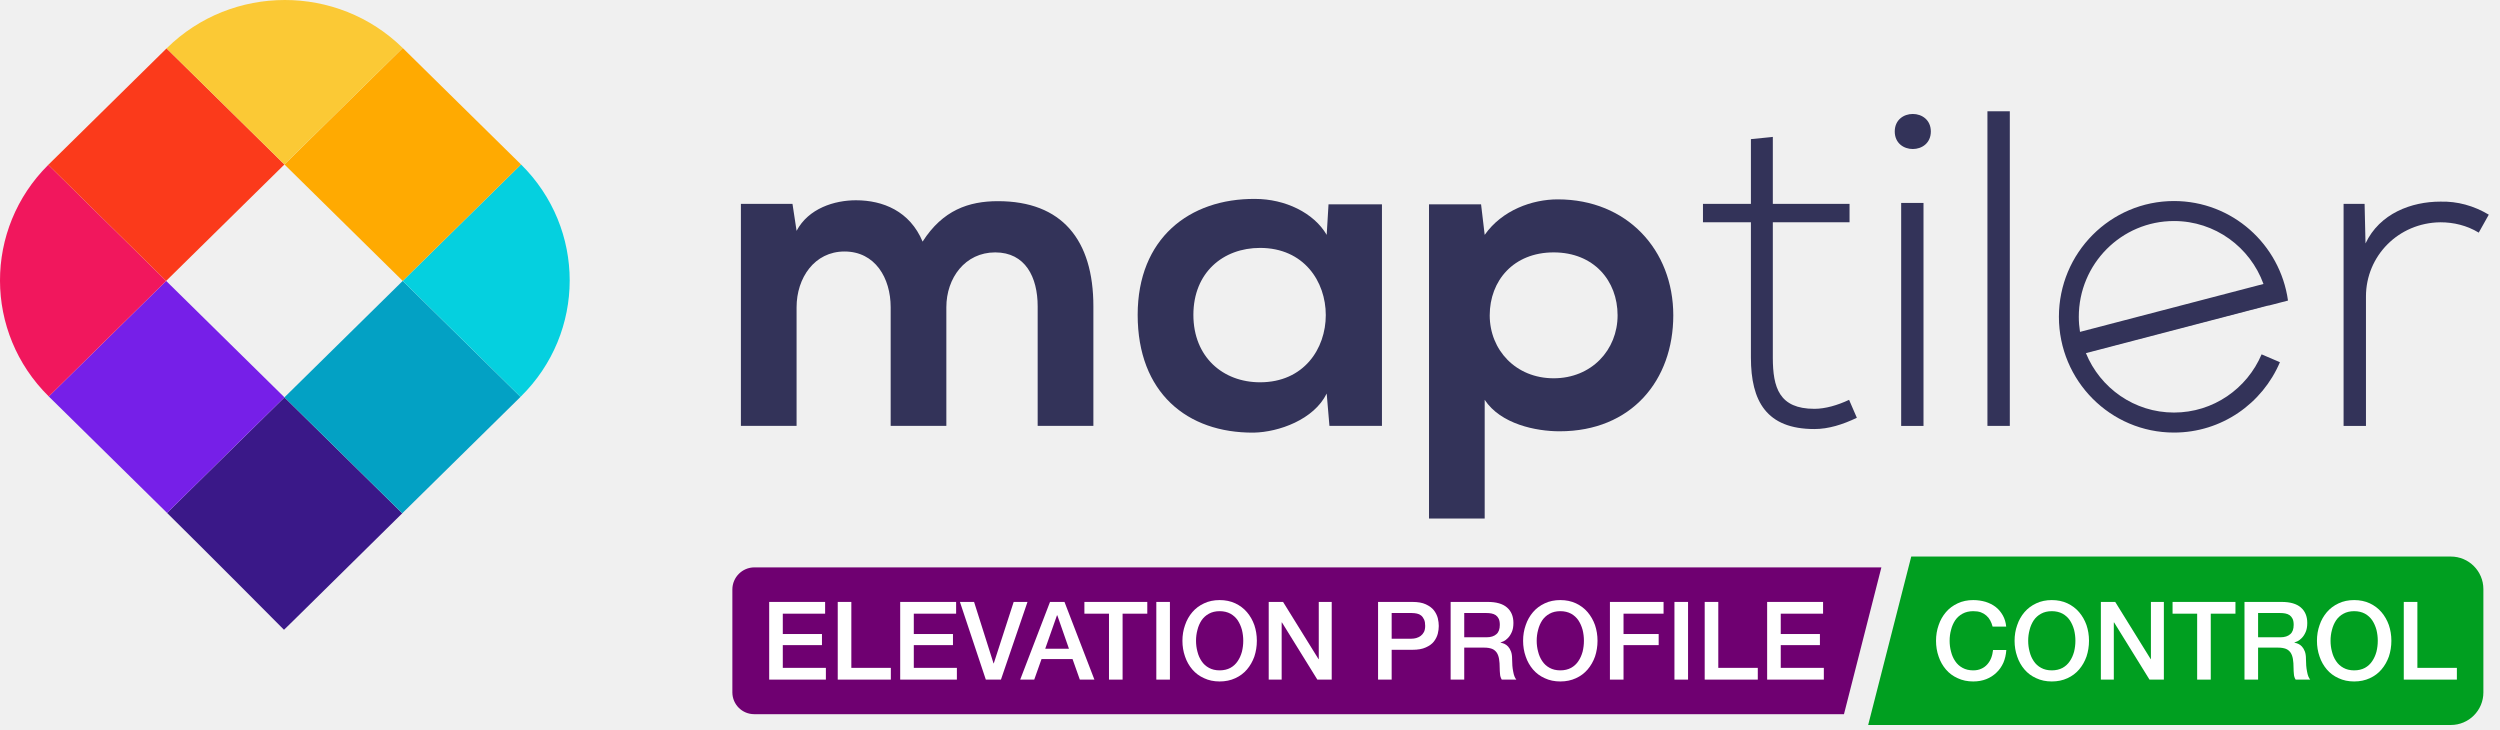
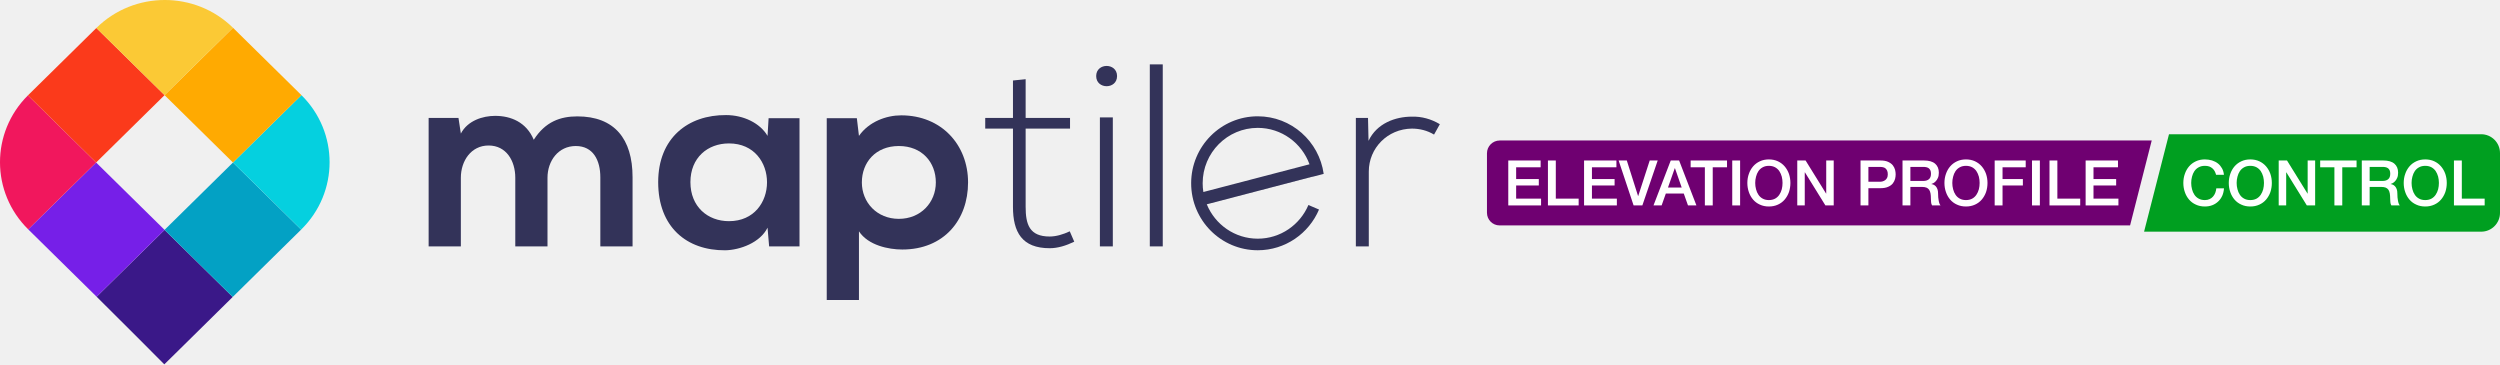
- <svg xmlns="http://www.w3.org/2000/svg" width="100%" height="100%" viewBox="0 0 161 47" version="1.1" xml:space="preserve" style="fill-rule:evenodd;clip-rule:evenodd;stroke-linejoin:round;stroke-miterlimit:2;">
-   <g transform="matrix(1,0,0,1,-9.41979e-05,-22.9998)">
-     <g transform="matrix(1,0,0,1,-1.20801,22.2881)">
-       <path d="M58.567,28.139L58.567,20.497C58.567,18.616 57.566,16.908 55.595,16.908C53.654,16.908 52.508,18.616 52.508,20.497L52.508,28.139L48.922,28.139L48.922,13.84L52.244,13.84L52.508,15.578C53.273,14.129 54.949,13.609 56.33,13.609C58.066,13.609 59.8,14.304 60.624,16.271C61.918,14.245 63.595,13.667 65.476,13.667C69.593,13.667 71.622,16.155 71.622,20.44L71.622,28.139L68.034,28.139L68.034,20.44C68.034,18.559 67.24,16.966 65.301,16.966C63.359,16.966 62.153,18.616 62.153,20.497L62.153,28.139L58.567,28.139Z" style="fill:rgb(51,51,89);fill-rule:nonzero;" />
-       <path d="M86.765,13.87L90.206,13.87L90.206,28.139L86.824,28.139L86.647,26.056C85.825,27.734 83.561,28.543 81.943,28.573C77.651,28.603 74.474,25.997 74.474,20.989C74.474,16.069 77.798,13.493 82.033,13.522C83.973,13.522 85.824,14.419 86.647,15.838L86.765,13.87ZM78.062,20.989C78.062,23.71 79.973,25.331 82.355,25.331C88,25.331 88,16.677 82.355,16.677C79.973,16.677 78.062,18.269 78.062,20.989Z" style="fill:rgb(51,51,89);fill-rule:nonzero;" />
-       <path d="M93.236,34.105L93.236,13.87L96.589,13.87L96.822,15.838C97.94,14.245 99.882,13.551 101.528,13.551C105.996,13.551 108.968,16.822 108.968,21.019C108.968,25.187 106.291,28.487 101.645,28.487C100.118,28.487 97.852,28.023 96.822,26.461L96.822,34.104L93.236,34.104L93.236,34.105ZM105.381,21.019C105.381,18.791 103.851,16.966 101.264,16.966C98.676,16.966 97.146,18.791 97.146,21.019C97.146,23.247 98.823,25.073 101.264,25.073C103.705,25.073 105.381,23.247 105.381,21.019Z" style="fill:rgb(51,51,89);fill-rule:nonzero;" />
-       <path d="M115.378,9.528L115.378,13.84L120.319,13.84L120.319,15.026L115.378,15.026L115.378,23.739C115.378,25.679 115.791,27.04 118.055,27.04C118.76,27.04 119.554,26.808 120.289,26.461L120.789,27.617C119.877,28.054 118.965,28.342 118.055,28.342C114.968,28.342 113.967,26.547 113.967,23.74L113.967,15.027L110.879,15.027L110.879,13.84L113.967,13.84L113.967,9.672L115.378,9.528Z" style="fill:rgb(51,51,89);fill-rule:nonzero;" />
-       <path d="M125.554,9.18C125.554,10.685 123.23,10.685 123.23,9.18C123.23,7.675 125.554,7.675 125.554,9.18ZM123.643,13.782L123.643,28.14L125.082,28.14L125.082,13.782L123.643,13.782Z" style="fill:rgb(51,51,89);fill-rule:nonzero;" />
-       <rect x="129.199" y="7.878" width="1.441" height="20.261" style="fill:rgb(51,51,89);" />
-       <path d="M153.488,13.84L153.547,16.389C154.459,14.448 156.518,13.696 158.37,13.696C159.459,13.667 160.515,13.956 161.486,14.536L160.839,15.693C160.076,15.23 159.221,15.027 158.37,15.027C155.663,15.057 153.576,17.198 153.576,19.804L153.576,28.14L152.135,28.14L152.135,13.84L153.488,13.84Z" style="fill:rgb(51,51,89);fill-rule:nonzero;" />
-       <path d="M135.54,23.414C135.541,23.415 135.543,23.417 135.543,23.418L147.303,20.354C147.302,20.349 147.302,20.345 147.302,20.341L135.54,23.414Z" style="fill:rgb(51,51,89);fill-rule:nonzero;" />
-       <path d="M141.214,27.28C138.654,27.28 136.461,25.701 135.543,23.458L135.535,23.458L135.542,23.457C135.542,23.456 135.541,23.455 135.54,23.454L147.301,20.38C147.301,20.385 147.302,20.389 147.302,20.394L148.555,20.068C148.049,16.446 144.956,13.658 141.214,13.658C137.12,13.658 133.802,16.996 133.802,21.113C133.802,25.23 137.12,28.569 141.214,28.569C144.276,28.569 146.905,26.7 148.035,24.037L146.855,23.532C145.921,25.734 143.747,27.28 141.214,27.28ZM135.083,21.113C135.083,17.708 137.828,14.946 141.214,14.946C143.862,14.946 146.117,16.634 146.976,18.999L135.16,22.085C135.11,21.768 135.083,21.444 135.083,21.113Z" style="fill:rgb(51,51,89);fill-rule:nonzero;" />
+ <svg xmlns="http://www.w3.org/2000/svg" width="278.288" height="40.557" viewBox="0 0 278.288 40.557" version="1.1" xml:space="preserve" style="clip-rule:evenodd;fill-rule:evenodd;stroke-linejoin:round;stroke-miterlimit:2" id="svg45">
+   <defs id="defs45" />
+   <g transform="translate(-9.419792e-5,-22.99985)" id="g45">
+     <g transform="translate(-1.20801,22.2881)" id="g8">
+       <path d="m 58.567,28.139 v -7.642 c 0,-1.881 -1.001,-3.589 -2.972,-3.589 -1.941,0 -3.087,1.708 -3.087,3.589 v 7.642 H 48.922 V 13.84 h 3.322 l 0.264,1.738 c 0.765,-1.449 2.441,-1.969 3.822,-1.969 1.736,0 3.47,0.695 4.294,2.662 1.294,-2.026 2.971,-2.604 4.852,-2.604 4.117,0 6.146,2.488 6.146,6.773 v 7.699 H 68.034 V 20.44 c 0,-1.881 -0.794,-3.474 -2.733,-3.474 -1.942,0 -3.148,1.65 -3.148,3.531 v 7.642 z" style="fill:#333359;fill-rule:nonzero" id="path1" />
+       <path d="m 86.765,13.87 h 3.441 v 14.269 h -3.382 l -0.177,-2.083 c -0.822,1.678 -3.086,2.487 -4.704,2.517 -4.292,0.03 -7.469,-2.576 -7.469,-7.584 0,-4.92 3.324,-7.496 7.559,-7.467 1.94,0 3.791,0.897 4.614,2.316 z m -8.703,7.119 c 0,2.721 1.911,4.342 4.293,4.342 5.645,0 5.645,-8.654 0,-8.654 -2.382,0 -4.293,1.592 -4.293,4.312 z" style="fill:#333359;fill-rule:nonzero" id="path2" />
+       <path d="M 93.236,34.105 V 13.87 h 3.353 l 0.233,1.968 c 1.118,-1.593 3.06,-2.287 4.706,-2.287 4.468,0 7.44,3.271 7.44,7.468 0,4.168 -2.677,7.468 -7.323,7.468 -1.527,0 -3.793,-0.464 -4.823,-2.026 v 7.643 h -3.586 z m 12.145,-13.086 c 0,-2.228 -1.53,-4.053 -4.117,-4.053 -2.588,0 -4.118,1.825 -4.118,4.053 0,2.228 1.677,4.054 4.118,4.054 2.441,0 4.117,-1.826 4.117,-4.054 z" style="fill:#333359;fill-rule:nonzero" id="path3" />
+       <path d="m 115.378,9.528 v 4.312 h 4.941 v 1.186 h -4.941 v 8.713 c 0,1.94 0.413,3.301 2.677,3.301 0.705,0 1.499,-0.232 2.234,-0.579 l 0.5,1.156 c -0.912,0.437 -1.824,0.725 -2.734,0.725 -3.087,0 -4.088,-1.795 -4.088,-4.602 v -8.713 h -3.088 V 13.84 h 3.088 V 9.672 Z" style="fill:#333359;fill-rule:nonzero" id="path4" />
+       <path d="m 125.554,9.18 c 0,1.505 -2.324,1.505 -2.324,0 0,-1.505 2.324,-1.505 2.324,0 z m -1.911,4.602 V 28.14 h 1.439 V 13.782 Z" style="fill:#333359;fill-rule:nonzero" id="path5" />
+       <rect x="129.199" y="7.878" width="1.441" height="20.261" style="fill:#333359" id="rect5" />
+       <path d="m 153.488,13.84 0.059,2.549 c 0.912,-1.941 2.971,-2.693 4.823,-2.693 1.089,-0.029 2.145,0.26 3.116,0.84 l -0.647,1.157 c -0.763,-0.463 -1.618,-0.666 -2.469,-0.666 -2.707,0.03 -4.794,2.171 -4.794,4.777 v 8.336 h -1.441 v -14.3 z" style="fill:#333359;fill-rule:nonzero" id="path6" />
+       <path d="m 135.54,23.414 c 0.001,10e-4 0.003,0.003 0.003,0.004 l 11.76,-3.064 c -0.001,-0.005 -0.001,-0.009 -0.001,-0.013 z" style="fill:#333359;fill-rule:nonzero" id="path7" />
+       <path d="m 141.214,27.28 c -2.56,0 -4.753,-1.579 -5.671,-3.822 h -0.008 l 0.007,-10e-4 c 0,-0.001 -0.001,-0.002 -0.002,-0.003 l 11.761,-3.074 c 0,0.005 0.001,0.009 0.001,0.014 l 1.253,-0.326 c -0.506,-3.622 -3.599,-6.41 -7.341,-6.41 -4.094,0 -7.412,3.338 -7.412,7.455 0,4.117 3.318,7.456 7.412,7.456 3.062,0 5.691,-1.869 6.821,-4.532 l -1.18,-0.505 c -0.934,2.202 -3.108,3.748 -5.641,3.748 z m -6.131,-6.167 c 0,-3.405 2.745,-6.167 6.131,-6.167 2.648,0 4.903,1.688 5.762,4.053 l -11.816,3.086 c -0.05,-0.317 -0.077,-0.641 -0.077,-0.972 z" style="fill:#333359;fill-rule:nonzero" id="path8" />
    </g>
-     <g transform="matrix(1,0,0,1,-1.20801,22.2881)">
-       <path d="M11.965,33.743C14.023,35.769 19.5,41.264 19.497,41.269C19.477,41.305 24.938,35.908 27.113,33.768L19.526,26.3L11.965,33.743Z" style="fill:rgb(58,24,136);fill-rule:nonzero;" />
-       <path d="M19.526,26.3L27.113,33.768C27.124,33.756 27.138,33.741 27.15,33.731L34.73,26.27L27.143,18.802L19.526,26.3Z" style="fill:rgb(3,161,196);fill-rule:nonzero;" />
-       <path d="M34.73,26.27L34.749,26.25C38.942,22.123 38.945,15.435 34.762,11.302L27.144,18.802L34.73,26.27Z" style="fill:rgb(5,208,223);fill-rule:nonzero;" />
-       <path d="M11.908,18.802L4.349,26.243C4.351,26.245 4.352,26.248 4.355,26.25L11.953,33.73C11.957,33.734 11.961,33.738 11.966,33.743L19.526,26.3L11.908,18.802Z" style="fill:rgb(118,31,232);fill-rule:nonzero;" />
-       <path d="M19.526,11.303L27.143,18.802L34.762,11.303C34.755,11.298 34.753,11.295 34.749,11.29L27.15,3.81C27.149,3.808 27.146,3.806 27.144,3.804L19.526,11.303Z" style="fill:rgb(255,170,1);fill-rule:nonzero;" />
-       <path d="M4.317,11.328C0.161,15.46 0.172,22.124 4.349,26.243L11.908,18.802L4.317,11.328Z" style="fill:rgb(241,23,93);fill-rule:nonzero;" />
-       <path d="M19.526,11.303L11.934,3.829L4.355,11.29C4.341,11.303 4.33,11.317 4.316,11.329L11.908,18.802L19.526,11.303Z" style="fill:rgb(251,58,27);fill-rule:nonzero;" />
-       <path d="M27.144,3.804C22.946,-0.321 16.148,-0.319 11.953,3.81L11.934,3.829L19.526,11.303L27.144,3.804Z" style="fill:rgb(251,201,53);fill-rule:nonzero;" />
+     <g transform="translate(-1.20801,22.2881)" id="g16">
+       <path d="m 11.965,33.743 c 2.058,2.026 7.535,7.521 7.532,7.526 -0.02,0.036 5.441,-5.361 7.616,-7.501 L 19.526,26.3 Z" style="fill:#3a1888;fill-rule:nonzero" id="path9" />
+       <path d="m 19.526,26.3 7.587,7.468 c 0.011,-0.012 0.025,-0.027 0.037,-0.037 l 7.58,-7.461 -7.587,-7.468 z" style="fill:#03a1c4;fill-rule:nonzero" id="path10" />
+       <path d="m 34.73,26.27 0.019,-0.02 c 4.193,-4.127 4.196,-10.815 0.013,-14.948 l -7.618,7.5 z" style="fill:#05d0df;fill-rule:nonzero" id="path11" />
+       <path d="m 11.908,18.802 -7.559,7.441 c 0.002,0.002 0.003,0.005 0.006,0.007 l 7.598,7.48 c 0.004,0.004 0.008,0.008 0.013,0.013 l 7.56,-7.443 z" style="fill:#761fe8;fill-rule:nonzero" id="path12" />
+       <path d="m 19.526,11.303 7.617,7.499 7.619,-7.499 C 34.755,11.298 34.753,11.295 34.749,11.29 L 27.15,3.81 C 27.149,3.808 27.146,3.806 27.144,3.804 Z" style="fill:#ffaa01;fill-rule:nonzero" id="path13" />
+       <path d="M 4.317,11.328 C 0.161,15.46 0.172,22.124 4.349,26.243 l 7.559,-7.441 z" style="fill:#f1175d;fill-rule:nonzero" id="path14" />
+       <path d="M 19.526,11.303 11.934,3.829 4.355,11.29 C 4.341,11.303 4.33,11.317 4.316,11.329 l 7.592,7.473 z" style="fill:#fb3a1b;fill-rule:nonzero" id="path15" />
+       <path d="M 27.144,3.804 C 22.946,-0.321 16.148,-0.319 11.953,3.81 l -0.019,0.019 7.592,7.474 z" style="fill:#fbc935;fill-rule:nonzero" id="path16" />
    </g>
-     <g transform="matrix(0.635618,0,0,0.635618,10.9369,18.1831)">
-       <g transform="matrix(2.85052,0,0,1,-601.107,52.2536)">
-         <path d="M271.712,12.81L231.657,12.81C231.223,12.81 230.871,13.815 230.871,15.052L230.871,25.472C230.871,26.692 231.218,27.683 231.646,27.683L270.382,27.683L271.712,12.81Z" style="fill:rgb(111,0,113);" />
+     <g transform="matrix(0.635618,0,0,0.635618,129.2949,-0.7163864)" id="g44">
+       <g transform="matrix(2.85052,0,0,1,-601.107,52.2536)" id="g17">
+         <path d="m 271.712,9.663 h -40.055 c -0.434,0 -0.786,1.005 -0.786,2.242 v 10.42 c 0,1.22 0.347,2.211 0.775,2.211 h 38.736 z" style="fill:#6f0071" id="path17" />
      </g>
-       <g transform="matrix(0.364213,0,0,0.364213,-127.352,52.365)">
-         <g transform="matrix(30.2678,0,0,30.2678,514.098,66.0889)">
-           <path d="M0.076,-0.714L0.59,-0.714L0.59,-0.606L0.201,-0.606L0.201,-0.419L0.561,-0.419L0.561,-0.317L0.201,-0.317L0.201,-0.108L0.597,-0.108L0.597,-0L0.076,-0L0.076,-0.714Z" style="fill:white;fill-rule:nonzero;" />
+       <g transform="matrix(0.364213,0,0,0.364213,-127.352,49.21846)" id="g34">
+         <g transform="matrix(30.2678,0,0,30.2678,514.098,66.0889)" id="g18">
+           <path d="M 0.076,-0.714 H 0.59 v 0.108 H 0.201 v 0.187 h 0.36 v 0.102 h -0.36 v 0.209 H 0.597 V 0 H 0.076 Z" style="fill:#ffffff;fill-rule:nonzero" id="path18" />
        </g>
-         <g transform="matrix(30.2678,0,0,30.2678,533.167,66.0889)">
-           <path d="M0.076,-0.714L0.201,-0.714L0.201,-0.108L0.564,-0.108L0.564,-0L0.076,-0L0.076,-0.714Z" style="fill:white;fill-rule:nonzero;" />
+         <g transform="matrix(30.2678,0,0,30.2678,533.167,66.0889)" id="g19">
+           <path d="m 0.076,-0.714 h 0.125 v 0.606 H 0.564 V 0 H 0.076 Z" style="fill:#ffffff;fill-rule:nonzero" id="path19" />
        </g>
-         <g transform="matrix(30.2678,0,0,30.2678,550.541,66.0889)">
-           <path d="M0.076,-0.714L0.59,-0.714L0.59,-0.606L0.201,-0.606L0.201,-0.419L0.561,-0.419L0.561,-0.317L0.201,-0.317L0.201,-0.108L0.597,-0.108L0.597,-0L0.076,-0L0.076,-0.714Z" style="fill:white;fill-rule:nonzero;" />
+         <g transform="matrix(30.2678,0,0,30.2678,550.541,66.0889)" id="g20">
+           <path d="M 0.076,-0.714 H 0.59 v 0.108 H 0.201 v 0.187 h 0.36 v 0.102 h -0.36 v 0.209 H 0.597 V 0 H 0.076 Z" style="fill:#ffffff;fill-rule:nonzero" id="path20" />
        </g>
-         <g transform="matrix(30.2678,0,0,30.2678,569.609,66.0889)">
-           <path d="M-0.005,-0.714L0.125,-0.714L0.304,-0.149L0.306,-0.149L0.489,-0.714L0.616,-0.714L0.372,-0L0.233,-0L-0.005,-0.714Z" style="fill:white;fill-rule:nonzero;" />
+         <g transform="matrix(30.2678,0,0,30.2678,569.609,66.0889)" id="g21">
+           <path d="m -0.005,-0.714 h 0.13 l 0.179,0.565 H 0.306 L 0.489,-0.714 H 0.616 L 0.372,0 H 0.233 Z" style="fill:#ffffff;fill-rule:nonzero" id="path21" />
        </g>
-         <g transform="matrix(30.2678,0,0,30.2678,586.438,66.0889)">
-           <path d="M0.267,-0.714L0.4,-0.714L0.675,-0L0.541,-0L0.474,-0.189L0.189,-0.189L0.122,-0L-0.007,-0L0.267,-0.714ZM0.223,-0.284L0.441,-0.284L0.334,-0.591L0.331,-0.591L0.223,-0.284Z" style="fill:white;fill-rule:nonzero;" />
+         <g transform="matrix(30.2678,0,0,30.2678,586.438,66.0889)" id="g22">
+           <path d="M 0.267,-0.714 H 0.4 L 0.675,0 H 0.541 L 0.474,-0.189 H 0.189 L 0.122,0 h -0.129 z m -0.044,0.43 H 0.441 L 0.334,-0.591 H 0.331 Z" style="fill:#ffffff;fill-rule:nonzero" id="path22" />
        </g>
-         <g transform="matrix(30.2678,0,0,30.2678,603.842,66.0889)">
-           <path d="M0.008,-0.714L0.586,-0.714L0.586,-0.606L0.359,-0.606L0.359,-0L0.234,-0L0.234,-0.606L0.008,-0.606L0.008,-0.714Z" style="fill:white;fill-rule:nonzero;" />
+         <g transform="matrix(30.2678,0,0,30.2678,603.842,66.0889)" id="g23">
+           <path d="m 0.008,-0.714 h 0.578 v 0.108 H 0.359 V 0 H 0.234 V -0.606 H 0.008 Z" style="fill:#ffffff;fill-rule:nonzero" id="path23" />
        </g>
-         <g transform="matrix(30.2678,0,0,30.2678,621.791,66.0889)">
-           <rect x="0.076" y="-0.714" width="0.125" height="0.714" style="fill:white;fill-rule:nonzero;" />
+         <g transform="matrix(30.2678,0,0,30.2678,621.791,66.0889)" id="g24">
+           <rect x="0.076" y="-0.714" width="0.125" height="0.714" style="fill:#ffffff;fill-rule:nonzero" id="rect23" />
        </g>
-         <g transform="matrix(30.2678,0,0,30.2678,630.205,66.0889)">
-           <path d="M0.38,-0.629C0.342,-0.629 0.309,-0.621 0.282,-0.606C0.254,-0.591 0.231,-0.57 0.214,-0.545C0.197,-0.519 0.184,-0.49 0.176,-0.457C0.167,-0.424 0.163,-0.391 0.163,-0.357C0.163,-0.323 0.167,-0.29 0.176,-0.257C0.184,-0.224 0.197,-0.195 0.214,-0.17C0.231,-0.144 0.254,-0.123 0.282,-0.108C0.309,-0.093 0.342,-0.085 0.38,-0.085C0.418,-0.085 0.451,-0.093 0.479,-0.108C0.506,-0.123 0.529,-0.144 0.546,-0.17C0.563,-0.195 0.576,-0.224 0.585,-0.257C0.593,-0.29 0.597,-0.323 0.597,-0.357C0.597,-0.391 0.593,-0.424 0.585,-0.457C0.576,-0.49 0.563,-0.519 0.546,-0.545C0.529,-0.57 0.506,-0.591 0.479,-0.606C0.451,-0.621 0.418,-0.629 0.38,-0.629ZM0.38,-0.731C0.433,-0.731 0.481,-0.721 0.524,-0.701C0.566,-0.681 0.602,-0.654 0.631,-0.62C0.66,-0.586 0.683,-0.546 0.699,-0.501C0.714,-0.456 0.722,-0.408 0.722,-0.357C0.722,-0.306 0.714,-0.257 0.699,-0.212C0.683,-0.167 0.66,-0.127 0.631,-0.093C0.602,-0.059 0.566,-0.032 0.524,-0.013C0.481,0.007 0.433,0.017 0.38,0.017C0.327,0.017 0.279,0.007 0.237,-0.013C0.194,-0.032 0.158,-0.059 0.129,-0.093C0.1,-0.127 0.077,-0.167 0.062,-0.212C0.046,-0.257 0.038,-0.306 0.038,-0.357C0.038,-0.408 0.046,-0.456 0.062,-0.501C0.077,-0.546 0.1,-0.586 0.129,-0.62C0.158,-0.654 0.194,-0.681 0.237,-0.701C0.279,-0.721 0.327,-0.731 0.38,-0.731Z" style="fill:white;fill-rule:nonzero;" />
+         <g transform="matrix(30.2678,0,0,30.2678,630.205,66.0889)" id="g25">
+           <path d="m 0.38,-0.629 c -0.038,0 -0.071,0.008 -0.098,0.023 -0.028,0.015 -0.051,0.036 -0.068,0.061 -0.017,0.026 -0.03,0.055 -0.038,0.088 -0.009,0.033 -0.013,0.066 -0.013,0.1 0,0.034 0.004,0.067 0.013,0.1 0.008,0.033 0.021,0.062 0.038,0.087 0.017,0.026 0.04,0.047 0.068,0.062 0.027,0.015 0.06,0.023 0.098,0.023 0.038,0 0.071,-0.008 0.099,-0.023 0.027,-0.015 0.05,-0.036 0.067,-0.062 0.017,-0.025 0.03,-0.054 0.039,-0.087 0.008,-0.033 0.012,-0.066 0.012,-0.1 0,-0.034 -0.004,-0.067 -0.012,-0.1 C 0.576,-0.49 0.563,-0.519 0.546,-0.545 0.529,-0.57 0.506,-0.591 0.479,-0.606 0.451,-0.621 0.418,-0.629 0.38,-0.629 Z m 0,-0.102 c 0.053,0 0.101,0.01 0.144,0.03 0.042,0.02 0.078,0.047 0.107,0.081 0.029,0.034 0.052,0.074 0.068,0.119 0.015,0.045 0.023,0.093 0.023,0.144 0,0.051 -0.008,0.1 -0.023,0.145 -0.016,0.045 -0.039,0.085 -0.068,0.119 -0.029,0.034 -0.065,0.061 -0.107,0.08 -0.043,0.02 -0.091,0.03 -0.144,0.03 -0.053,0 -0.101,-0.01 -0.143,-0.03 C 0.194,-0.032 0.158,-0.059 0.129,-0.093 0.1,-0.127 0.077,-0.167 0.062,-0.212 0.046,-0.257 0.038,-0.306 0.038,-0.357 c 0,-0.051 0.008,-0.099 0.024,-0.144 0.015,-0.045 0.038,-0.085 0.067,-0.119 0.029,-0.034 0.065,-0.061 0.108,-0.081 0.042,-0.02 0.09,-0.03 0.143,-0.03 z" style="fill:#ffffff;fill-rule:nonzero" id="path24" />
        </g>
-         <g transform="matrix(30.2678,0,0,30.2678,653.209,66.0889)">
-           <path d="M0.071,-0.714L0.203,-0.714L0.529,-0.188L0.531,-0.188L0.531,-0.714L0.65,-0.714L0.65,-0L0.518,-0L0.193,-0.525L0.19,-0.525L0.19,-0L0.071,-0L0.071,-0.714Z" style="fill:white;fill-rule:nonzero;" />
+         <g transform="matrix(30.2678,0,0,30.2678,653.209,66.0889)" id="g26">
+           <path d="m 0.071,-0.714 h 0.132 l 0.326,0.526 H 0.531 V -0.714 H 0.65 V 0 H 0.518 L 0.193,-0.525 H 0.19 V 0 H 0.071 Z" style="fill:#ffffff;fill-rule:nonzero" id="path25" />
        </g>
-         <g transform="matrix(30.2678,0,0,30.2678,683.477,66.0889)">
-           <path d="M0.076,-0.714L0.391,-0.714C0.442,-0.714 0.483,-0.707 0.515,-0.692C0.547,-0.677 0.572,-0.659 0.589,-0.637C0.606,-0.615 0.618,-0.591 0.625,-0.565C0.631,-0.539 0.634,-0.515 0.634,-0.493C0.634,-0.471 0.631,-0.447 0.625,-0.422C0.618,-0.396 0.606,-0.372 0.589,-0.35C0.572,-0.328 0.547,-0.31 0.515,-0.296C0.483,-0.281 0.442,-0.274 0.391,-0.274L0.201,-0.274L0.201,-0L0.076,-0L0.076,-0.714ZM0.201,-0.376L0.384,-0.376C0.398,-0.376 0.412,-0.378 0.427,-0.382C0.442,-0.386 0.455,-0.393 0.468,-0.402C0.48,-0.411 0.49,-0.423 0.498,-0.438C0.505,-0.452 0.509,-0.471 0.509,-0.494C0.509,-0.517 0.506,-0.537 0.499,-0.552C0.492,-0.567 0.483,-0.58 0.472,-0.589C0.461,-0.598 0.448,-0.604 0.433,-0.607C0.418,-0.61 0.403,-0.612 0.386,-0.612L0.201,-0.612L0.201,-0.376Z" style="fill:white;fill-rule:nonzero;" />
+         <g transform="matrix(30.2678,0,0,30.2678,683.477,66.0889)" id="g27">
+           <path d="m 0.076,-0.714 h 0.315 c 0.051,0 0.092,0.007 0.124,0.022 0.032,0.015 0.057,0.033 0.074,0.055 0.017,0.022 0.029,0.046 0.036,0.072 0.006,0.026 0.009,0.05 0.009,0.072 0,0.022 -0.003,0.046 -0.009,0.071 -0.007,0.026 -0.019,0.05 -0.036,0.072 -0.017,0.022 -0.042,0.04 -0.074,0.054 -0.032,0.015 -0.073,0.022 -0.124,0.022 H 0.201 V 0 H 0.076 Z m 0.125,0.338 h 0.183 c 0.014,0 0.028,-0.002 0.043,-0.006 0.015,-0.004 0.028,-0.011 0.041,-0.02 0.012,-0.009 0.022,-0.021 0.03,-0.036 0.007,-0.014 0.011,-0.033 0.011,-0.056 0,-0.023 -0.003,-0.043 -0.01,-0.058 C 0.492,-0.567 0.483,-0.58 0.472,-0.589 0.461,-0.598 0.448,-0.604 0.433,-0.607 0.418,-0.61 0.403,-0.612 0.386,-0.612 H 0.201 Z" style="fill:#ffffff;fill-rule:nonzero" id="path26" />
        </g>
-         <g transform="matrix(30.2678,0,0,30.2678,703.665,66.0889)">
-           <path d="M0.076,-0.714L0.417,-0.714C0.496,-0.714 0.555,-0.697 0.594,-0.663C0.633,-0.629 0.653,-0.582 0.653,-0.521C0.653,-0.487 0.648,-0.459 0.638,-0.437C0.628,-0.414 0.616,-0.396 0.603,-0.383C0.59,-0.369 0.576,-0.359 0.564,-0.353C0.551,-0.347 0.541,-0.343 0.535,-0.341L0.535,-0.339C0.546,-0.338 0.557,-0.334 0.57,-0.329C0.582,-0.324 0.593,-0.315 0.604,-0.304C0.615,-0.292 0.624,-0.277 0.631,-0.258C0.638,-0.239 0.641,-0.216 0.641,-0.188C0.641,-0.146 0.644,-0.108 0.651,-0.074C0.657,-0.039 0.667,-0.015 0.68,-0L0.546,-0C0.537,-0.015 0.531,-0.032 0.53,-0.051C0.528,-0.07 0.527,-0.088 0.527,-0.105C0.527,-0.138 0.525,-0.166 0.521,-0.19C0.517,-0.213 0.51,-0.233 0.499,-0.249C0.488,-0.264 0.474,-0.276 0.456,-0.283C0.437,-0.29 0.414,-0.294 0.385,-0.294L0.201,-0.294L0.201,-0L0.076,-0L0.076,-0.714ZM0.201,-0.389L0.406,-0.389C0.446,-0.389 0.476,-0.399 0.497,-0.418C0.518,-0.436 0.528,-0.465 0.528,-0.503C0.528,-0.526 0.525,-0.544 0.518,-0.559C0.511,-0.573 0.502,-0.584 0.491,-0.592C0.479,-0.6 0.466,-0.605 0.451,-0.608C0.436,-0.611 0.42,-0.612 0.404,-0.612L0.201,-0.612L0.201,-0.389Z" style="fill:white;fill-rule:nonzero;" />
+         <g transform="matrix(30.2678,0,0,30.2678,703.665,66.0889)" id="g28">
+           <path d="m 0.076,-0.714 h 0.341 c 0.079,0 0.138,0.017 0.177,0.051 0.039,0.034 0.059,0.081 0.059,0.142 0,0.034 -0.005,0.062 -0.015,0.084 -0.01,0.023 -0.022,0.041 -0.035,0.054 -0.013,0.014 -0.027,0.024 -0.039,0.03 -0.013,0.006 -0.023,0.01 -0.029,0.012 v 0.002 c 0.011,0.001 0.022,0.005 0.035,0.01 0.012,0.005 0.023,0.014 0.034,0.025 0.011,0.012 0.02,0.027 0.027,0.046 0.007,0.019 0.01,0.042 0.01,0.07 0,0.042 0.003,0.08 0.01,0.114 C 0.657,-0.039 0.667,-0.015 0.68,0 H 0.546 C 0.537,-0.015 0.531,-0.032 0.53,-0.051 0.528,-0.07 0.527,-0.088 0.527,-0.105 0.527,-0.138 0.525,-0.166 0.521,-0.19 0.517,-0.213 0.51,-0.233 0.499,-0.249 0.488,-0.264 0.474,-0.276 0.456,-0.283 0.437,-0.29 0.414,-0.294 0.385,-0.294 H 0.201 V 0 H 0.076 Z m 0.125,0.325 h 0.205 c 0.04,0 0.07,-0.01 0.091,-0.029 0.021,-0.018 0.031,-0.047 0.031,-0.085 0,-0.023 -0.003,-0.041 -0.01,-0.056 C 0.511,-0.573 0.502,-0.584 0.491,-0.592 0.479,-0.6 0.466,-0.605 0.451,-0.608 0.436,-0.611 0.42,-0.612 0.404,-0.612 H 0.201 Z" style="fill:#ffffff;fill-rule:nonzero" id="path27" />
        </g>
-         <g transform="matrix(30.2678,0,0,30.2678,724.974,66.0889)">
-           <path d="M0.38,-0.629C0.342,-0.629 0.309,-0.621 0.282,-0.606C0.254,-0.591 0.231,-0.57 0.214,-0.545C0.197,-0.519 0.184,-0.49 0.176,-0.457C0.167,-0.424 0.163,-0.391 0.163,-0.357C0.163,-0.323 0.167,-0.29 0.176,-0.257C0.184,-0.224 0.197,-0.195 0.214,-0.17C0.231,-0.144 0.254,-0.123 0.282,-0.108C0.309,-0.093 0.342,-0.085 0.38,-0.085C0.418,-0.085 0.451,-0.093 0.479,-0.108C0.506,-0.123 0.529,-0.144 0.546,-0.17C0.563,-0.195 0.576,-0.224 0.585,-0.257C0.593,-0.29 0.597,-0.323 0.597,-0.357C0.597,-0.391 0.593,-0.424 0.585,-0.457C0.576,-0.49 0.563,-0.519 0.546,-0.545C0.529,-0.57 0.506,-0.591 0.479,-0.606C0.451,-0.621 0.418,-0.629 0.38,-0.629ZM0.38,-0.731C0.433,-0.731 0.481,-0.721 0.524,-0.701C0.566,-0.681 0.602,-0.654 0.631,-0.62C0.66,-0.586 0.683,-0.546 0.699,-0.501C0.714,-0.456 0.722,-0.408 0.722,-0.357C0.722,-0.306 0.714,-0.257 0.699,-0.212C0.683,-0.167 0.66,-0.127 0.631,-0.093C0.602,-0.059 0.566,-0.032 0.524,-0.013C0.481,0.007 0.433,0.017 0.38,0.017C0.327,0.017 0.279,0.007 0.237,-0.013C0.194,-0.032 0.158,-0.059 0.129,-0.093C0.1,-0.127 0.077,-0.167 0.062,-0.212C0.046,-0.257 0.038,-0.306 0.038,-0.357C0.038,-0.408 0.046,-0.456 0.062,-0.501C0.077,-0.546 0.1,-0.586 0.129,-0.62C0.158,-0.654 0.194,-0.681 0.237,-0.701C0.279,-0.721 0.327,-0.731 0.38,-0.731Z" style="fill:white;fill-rule:nonzero;" />
+         <g transform="matrix(30.2678,0,0,30.2678,724.974,66.0889)" id="g29">
+           <path d="m 0.38,-0.629 c -0.038,0 -0.071,0.008 -0.098,0.023 -0.028,0.015 -0.051,0.036 -0.068,0.061 -0.017,0.026 -0.03,0.055 -0.038,0.088 -0.009,0.033 -0.013,0.066 -0.013,0.1 0,0.034 0.004,0.067 0.013,0.1 0.008,0.033 0.021,0.062 0.038,0.087 0.017,0.026 0.04,0.047 0.068,0.062 0.027,0.015 0.06,0.023 0.098,0.023 0.038,0 0.071,-0.008 0.099,-0.023 0.027,-0.015 0.05,-0.036 0.067,-0.062 0.017,-0.025 0.03,-0.054 0.039,-0.087 0.008,-0.033 0.012,-0.066 0.012,-0.1 0,-0.034 -0.004,-0.067 -0.012,-0.1 C 0.576,-0.49 0.563,-0.519 0.546,-0.545 0.529,-0.57 0.506,-0.591 0.479,-0.606 0.451,-0.621 0.418,-0.629 0.38,-0.629 Z m 0,-0.102 c 0.053,0 0.101,0.01 0.144,0.03 0.042,0.02 0.078,0.047 0.107,0.081 0.029,0.034 0.052,0.074 0.068,0.119 0.015,0.045 0.023,0.093 0.023,0.144 0,0.051 -0.008,0.1 -0.023,0.145 -0.016,0.045 -0.039,0.085 -0.068,0.119 -0.029,0.034 -0.065,0.061 -0.107,0.08 -0.043,0.02 -0.091,0.03 -0.144,0.03 -0.053,0 -0.101,-0.01 -0.143,-0.03 C 0.194,-0.032 0.158,-0.059 0.129,-0.093 0.1,-0.127 0.077,-0.167 0.062,-0.212 0.046,-0.257 0.038,-0.306 0.038,-0.357 c 0,-0.051 0.008,-0.099 0.024,-0.144 0.015,-0.045 0.038,-0.085 0.067,-0.119 0.029,-0.034 0.065,-0.061 0.108,-0.081 0.042,-0.02 0.09,-0.03 0.143,-0.03 z" style="fill:#ffffff;fill-rule:nonzero" id="path28" />
        </g>
-         <g transform="matrix(30.2678,0,0,30.2678,747.977,66.0889)">
-           <path d="M0.076,-0.714L0.569,-0.714L0.569,-0.606L0.201,-0.606L0.201,-0.419L0.524,-0.419L0.524,-0.317L0.201,-0.317L0.201,-0L0.076,-0L0.076,-0.714Z" style="fill:white;fill-rule:nonzero;" />
+         <g transform="matrix(30.2678,0,0,30.2678,747.977,66.0889)" id="g30">
+           <path d="m 0.076,-0.714 h 0.493 v 0.108 H 0.201 v 0.187 h 0.323 v 0.102 H 0.201 V 0 H 0.076 Z" style="fill:#ffffff;fill-rule:nonzero" id="path29" />
        </g>
-         <g transform="matrix(30.2678,0,0,30.2678,765.926,66.0889)">
-           <rect x="0.076" y="-0.714" width="0.125" height="0.714" style="fill:white;fill-rule:nonzero;" />
+         <g transform="matrix(30.2678,0,0,30.2678,765.926,66.0889)" id="g31">
+           <rect x="0.076" y="-0.714" width="0.125" height="0.714" style="fill:#ffffff;fill-rule:nonzero" id="rect30" />
        </g>
-         <g transform="matrix(30.2678,0,0,30.2678,774.341,66.0889)">
-           <path d="M0.076,-0.714L0.201,-0.714L0.201,-0.108L0.564,-0.108L0.564,-0L0.076,-0L0.076,-0.714Z" style="fill:white;fill-rule:nonzero;" />
+         <g transform="matrix(30.2678,0,0,30.2678,774.341,66.0889)" id="g32">
+           <path d="m 0.076,-0.714 h 0.125 v 0.606 H 0.564 V 0 H 0.076 Z" style="fill:#ffffff;fill-rule:nonzero" id="path31" />
        </g>
-         <g transform="matrix(30.2678,0,0,30.2678,791.714,66.0889)">
-           <path d="M0.076,-0.714L0.59,-0.714L0.59,-0.606L0.201,-0.606L0.201,-0.419L0.561,-0.419L0.561,-0.317L0.201,-0.317L0.201,-0.108L0.597,-0.108L0.597,-0L0.076,-0L0.076,-0.714Z" style="fill:white;fill-rule:nonzero;" />
+         <g transform="matrix(30.2678,0,0,30.2678,791.714,66.0889)" id="g33">
+           <path d="M 0.076,-0.714 H 0.59 v 0.108 H 0.201 v 0.187 h 0.36 v 0.102 h -0.36 v 0.209 H 0.597 V 0 H 0.076 Z" style="fill:#ffffff;fill-rule:nonzero" id="path32" />
        </g>
      </g>
-       <g transform="matrix(-1.61476,-1.97751e-16,1.40521e-16,-1.14744,607.208,95.7314)">
-         <path d="M269.473,12.81L232.912,12.81C231.785,12.81 230.871,14.097 230.871,15.683L230.871,24.808C230.871,26.395 231.786,27.683 232.914,27.683L266.77,27.683L269.473,12.81Z" style="fill:rgb(0,159,32);" />
+       <g transform="matrix(-1.61476,0,0,-1.14744,607.208,92.58486)" id="g35">
+         <path d="m 269.473,12.81 h -36.561 c -1.127,0 -2.041,1.287 -2.041,2.873 v 9.125 c 0,1.587 0.915,2.875 2.043,2.875 h 33.856 z" style="fill:#009f20" id="path34" />
      </g>
-       <g transform="matrix(0.364213,0,0,0.364213,-8.71086,52.365)">
-         <g transform="matrix(30.2678,0,0,30.2678,514.098,66.0889)">
-           <path d="M0.558,-0.487C0.553,-0.508 0.545,-0.527 0.536,-0.544C0.527,-0.561 0.515,-0.576 0.5,-0.589C0.485,-0.602 0.468,-0.612 0.449,-0.619C0.429,-0.626 0.406,-0.629 0.38,-0.629C0.342,-0.629 0.309,-0.621 0.282,-0.606C0.254,-0.591 0.231,-0.57 0.214,-0.545C0.197,-0.519 0.184,-0.49 0.176,-0.457C0.167,-0.424 0.163,-0.391 0.163,-0.357C0.163,-0.323 0.167,-0.29 0.176,-0.257C0.184,-0.224 0.197,-0.195 0.214,-0.17C0.231,-0.144 0.254,-0.123 0.282,-0.108C0.309,-0.093 0.342,-0.085 0.38,-0.085C0.408,-0.085 0.433,-0.09 0.454,-0.1C0.475,-0.109 0.494,-0.123 0.509,-0.14C0.524,-0.157 0.536,-0.176 0.545,-0.199C0.554,-0.222 0.559,-0.246 0.562,-0.272L0.684,-0.272C0.681,-0.229 0.672,-0.19 0.657,-0.155C0.641,-0.12 0.62,-0.089 0.593,-0.064C0.566,-0.038 0.535,-0.018 0.499,-0.004C0.463,0.01 0.423,0.017 0.38,0.017C0.327,0.017 0.279,0.007 0.237,-0.013C0.194,-0.032 0.158,-0.059 0.129,-0.093C0.1,-0.127 0.077,-0.167 0.062,-0.212C0.046,-0.257 0.038,-0.306 0.038,-0.357C0.038,-0.408 0.046,-0.456 0.062,-0.501C0.077,-0.546 0.1,-0.586 0.129,-0.62C0.158,-0.654 0.194,-0.681 0.237,-0.701C0.279,-0.721 0.327,-0.731 0.38,-0.731C0.42,-0.731 0.458,-0.725 0.493,-0.715C0.528,-0.704 0.56,-0.688 0.587,-0.667C0.614,-0.646 0.635,-0.62 0.652,-0.59C0.669,-0.56 0.679,-0.526 0.683,-0.487L0.558,-0.487Z" style="fill:white;fill-rule:nonzero;" />
+       <g transform="matrix(0.364213,0,0,0.364213,-8.71086,49.21846)" id="g43">
+         <g transform="matrix(30.2678,0,0,30.2678,514.098,66.0889)" id="g36">
+           <path d="M 0.558,-0.487 C 0.553,-0.508 0.545,-0.527 0.536,-0.544 0.527,-0.561 0.515,-0.576 0.5,-0.589 0.485,-0.602 0.468,-0.612 0.449,-0.619 0.429,-0.626 0.406,-0.629 0.38,-0.629 c -0.038,0 -0.071,0.008 -0.098,0.023 -0.028,0.015 -0.051,0.036 -0.068,0.061 -0.017,0.026 -0.03,0.055 -0.038,0.088 -0.009,0.033 -0.013,0.066 -0.013,0.1 0,0.034 0.004,0.067 0.013,0.1 0.008,0.033 0.021,0.062 0.038,0.087 0.017,0.026 0.04,0.047 0.068,0.062 0.027,0.015 0.06,0.023 0.098,0.023 0.028,0 0.053,-0.005 0.074,-0.015 0.021,-0.009 0.04,-0.023 0.055,-0.04 0.015,-0.017 0.027,-0.036 0.036,-0.059 0.009,-0.023 0.014,-0.047 0.017,-0.073 H 0.684 C 0.681,-0.229 0.672,-0.19 0.657,-0.155 0.641,-0.12 0.62,-0.089 0.593,-0.064 0.566,-0.038 0.535,-0.018 0.499,-0.004 0.463,0.01 0.423,0.017 0.38,0.017 0.327,0.017 0.279,0.007 0.237,-0.013 0.194,-0.032 0.158,-0.059 0.129,-0.093 0.1,-0.127 0.077,-0.167 0.062,-0.212 0.046,-0.257 0.038,-0.306 0.038,-0.357 c 0,-0.051 0.008,-0.099 0.024,-0.144 0.015,-0.045 0.038,-0.085 0.067,-0.119 0.029,-0.034 0.065,-0.061 0.108,-0.081 0.042,-0.02 0.09,-0.03 0.143,-0.03 0.04,0 0.078,0.006 0.113,0.016 0.035,0.011 0.067,0.027 0.094,0.048 0.027,0.021 0.048,0.047 0.065,0.077 0.017,0.03 0.027,0.064 0.031,0.103 z" style="fill:#ffffff;fill-rule:nonzero" id="path35" />
        </g>
-         <g transform="matrix(30.2678,0,0,30.2678,535.951,66.0889)">
-           <path d="M0.38,-0.629C0.342,-0.629 0.309,-0.621 0.282,-0.606C0.254,-0.591 0.231,-0.57 0.214,-0.545C0.197,-0.519 0.184,-0.49 0.176,-0.457C0.167,-0.424 0.163,-0.391 0.163,-0.357C0.163,-0.323 0.167,-0.29 0.176,-0.257C0.184,-0.224 0.197,-0.195 0.214,-0.17C0.231,-0.144 0.254,-0.123 0.282,-0.108C0.309,-0.093 0.342,-0.085 0.38,-0.085C0.418,-0.085 0.451,-0.093 0.479,-0.108C0.506,-0.123 0.529,-0.144 0.546,-0.17C0.563,-0.195 0.576,-0.224 0.585,-0.257C0.593,-0.29 0.597,-0.323 0.597,-0.357C0.597,-0.391 0.593,-0.424 0.585,-0.457C0.576,-0.49 0.563,-0.519 0.546,-0.545C0.529,-0.57 0.506,-0.591 0.479,-0.606C0.451,-0.621 0.418,-0.629 0.38,-0.629ZM0.38,-0.731C0.433,-0.731 0.481,-0.721 0.524,-0.701C0.566,-0.681 0.602,-0.654 0.631,-0.62C0.66,-0.586 0.683,-0.546 0.699,-0.501C0.714,-0.456 0.722,-0.408 0.722,-0.357C0.722,-0.306 0.714,-0.257 0.699,-0.212C0.683,-0.167 0.66,-0.127 0.631,-0.093C0.602,-0.059 0.566,-0.032 0.524,-0.013C0.481,0.007 0.433,0.017 0.38,0.017C0.327,0.017 0.279,0.007 0.237,-0.013C0.194,-0.032 0.158,-0.059 0.129,-0.093C0.1,-0.127 0.077,-0.167 0.062,-0.212C0.046,-0.257 0.038,-0.306 0.038,-0.357C0.038,-0.408 0.046,-0.456 0.062,-0.501C0.077,-0.546 0.1,-0.586 0.129,-0.62C0.158,-0.654 0.194,-0.681 0.237,-0.701C0.279,-0.721 0.327,-0.731 0.38,-0.731Z" style="fill:white;fill-rule:nonzero;" />
+         <g transform="matrix(30.2678,0,0,30.2678,535.951,66.0889)" id="g37">
+           <path d="m 0.38,-0.629 c -0.038,0 -0.071,0.008 -0.098,0.023 -0.028,0.015 -0.051,0.036 -0.068,0.061 -0.017,0.026 -0.03,0.055 -0.038,0.088 -0.009,0.033 -0.013,0.066 -0.013,0.1 0,0.034 0.004,0.067 0.013,0.1 0.008,0.033 0.021,0.062 0.038,0.087 0.017,0.026 0.04,0.047 0.068,0.062 0.027,0.015 0.06,0.023 0.098,0.023 0.038,0 0.071,-0.008 0.099,-0.023 0.027,-0.015 0.05,-0.036 0.067,-0.062 0.017,-0.025 0.03,-0.054 0.039,-0.087 0.008,-0.033 0.012,-0.066 0.012,-0.1 0,-0.034 -0.004,-0.067 -0.012,-0.1 C 0.576,-0.49 0.563,-0.519 0.546,-0.545 0.529,-0.57 0.506,-0.591 0.479,-0.606 0.451,-0.621 0.418,-0.629 0.38,-0.629 Z m 0,-0.102 c 0.053,0 0.101,0.01 0.144,0.03 0.042,0.02 0.078,0.047 0.107,0.081 0.029,0.034 0.052,0.074 0.068,0.119 0.015,0.045 0.023,0.093 0.023,0.144 0,0.051 -0.008,0.1 -0.023,0.145 -0.016,0.045 -0.039,0.085 -0.068,0.119 -0.029,0.034 -0.065,0.061 -0.107,0.08 -0.043,0.02 -0.091,0.03 -0.144,0.03 -0.053,0 -0.101,-0.01 -0.143,-0.03 C 0.194,-0.032 0.158,-0.059 0.129,-0.093 0.1,-0.127 0.077,-0.167 0.062,-0.212 0.046,-0.257 0.038,-0.306 0.038,-0.357 c 0,-0.051 0.008,-0.099 0.024,-0.144 0.015,-0.045 0.038,-0.085 0.067,-0.119 0.029,-0.034 0.065,-0.061 0.108,-0.081 0.042,-0.02 0.09,-0.03 0.143,-0.03 z" style="fill:#ffffff;fill-rule:nonzero" id="path36" />
        </g>
-         <g transform="matrix(30.2678,0,0,30.2678,558.955,66.0889)">
-           <path d="M0.071,-0.714L0.203,-0.714L0.529,-0.188L0.531,-0.188L0.531,-0.714L0.65,-0.714L0.65,-0L0.518,-0L0.193,-0.525L0.19,-0.525L0.19,-0L0.071,-0L0.071,-0.714Z" style="fill:white;fill-rule:nonzero;" />
+         <g transform="matrix(30.2678,0,0,30.2678,558.955,66.0889)" id="g38">
+           <path d="m 0.071,-0.714 h 0.132 l 0.326,0.526 H 0.531 V -0.714 H 0.65 V 0 H 0.518 L 0.193,-0.525 H 0.19 V 0 H 0.071 Z" style="fill:#ffffff;fill-rule:nonzero" id="path37" />
        </g>
-         <g transform="matrix(30.2678,0,0,30.2678,580.808,66.0889)">
-           <path d="M0.008,-0.714L0.586,-0.714L0.586,-0.606L0.359,-0.606L0.359,-0L0.234,-0L0.234,-0.606L0.008,-0.606L0.008,-0.714Z" style="fill:white;fill-rule:nonzero;" />
+         <g transform="matrix(30.2678,0,0,30.2678,580.808,66.0889)" id="g39">
+           <path d="m 0.008,-0.714 h 0.578 v 0.108 H 0.359 V 0 H 0.234 V -0.606 H 0.008 Z" style="fill:#ffffff;fill-rule:nonzero" id="path38" />
        </g>
-         <g transform="matrix(30.2678,0,0,30.2678,598.757,66.0889)">
-           <path d="M0.076,-0.714L0.417,-0.714C0.496,-0.714 0.555,-0.697 0.594,-0.663C0.633,-0.629 0.653,-0.582 0.653,-0.521C0.653,-0.487 0.648,-0.459 0.638,-0.437C0.628,-0.414 0.616,-0.396 0.603,-0.383C0.59,-0.369 0.576,-0.359 0.564,-0.353C0.551,-0.347 0.541,-0.343 0.535,-0.341L0.535,-0.339C0.546,-0.338 0.557,-0.334 0.57,-0.329C0.582,-0.324 0.593,-0.315 0.604,-0.304C0.615,-0.292 0.624,-0.277 0.631,-0.258C0.638,-0.239 0.641,-0.216 0.641,-0.188C0.641,-0.146 0.644,-0.108 0.651,-0.074C0.657,-0.039 0.667,-0.015 0.68,-0L0.546,-0C0.537,-0.015 0.531,-0.032 0.53,-0.051C0.528,-0.07 0.527,-0.088 0.527,-0.105C0.527,-0.138 0.525,-0.166 0.521,-0.19C0.517,-0.213 0.51,-0.233 0.499,-0.249C0.488,-0.264 0.474,-0.276 0.456,-0.283C0.437,-0.29 0.414,-0.294 0.385,-0.294L0.201,-0.294L0.201,-0L0.076,-0L0.076,-0.714ZM0.201,-0.389L0.406,-0.389C0.446,-0.389 0.476,-0.399 0.497,-0.418C0.518,-0.436 0.528,-0.465 0.528,-0.503C0.528,-0.526 0.525,-0.544 0.518,-0.559C0.511,-0.573 0.502,-0.584 0.491,-0.592C0.479,-0.6 0.466,-0.605 0.451,-0.608C0.436,-0.611 0.42,-0.612 0.404,-0.612L0.201,-0.612L0.201,-0.389Z" style="fill:white;fill-rule:nonzero;" />
+         <g transform="matrix(30.2678,0,0,30.2678,598.757,66.0889)" id="g40">
+           <path d="m 0.076,-0.714 h 0.341 c 0.079,0 0.138,0.017 0.177,0.051 0.039,0.034 0.059,0.081 0.059,0.142 0,0.034 -0.005,0.062 -0.015,0.084 -0.01,0.023 -0.022,0.041 -0.035,0.054 -0.013,0.014 -0.027,0.024 -0.039,0.03 -0.013,0.006 -0.023,0.01 -0.029,0.012 v 0.002 c 0.011,0.001 0.022,0.005 0.035,0.01 0.012,0.005 0.023,0.014 0.034,0.025 0.011,0.012 0.02,0.027 0.027,0.046 0.007,0.019 0.01,0.042 0.01,0.07 0,0.042 0.003,0.08 0.01,0.114 C 0.657,-0.039 0.667,-0.015 0.68,0 H 0.546 C 0.537,-0.015 0.531,-0.032 0.53,-0.051 0.528,-0.07 0.527,-0.088 0.527,-0.105 0.527,-0.138 0.525,-0.166 0.521,-0.19 0.517,-0.213 0.51,-0.233 0.499,-0.249 0.488,-0.264 0.474,-0.276 0.456,-0.283 0.437,-0.29 0.414,-0.294 0.385,-0.294 H 0.201 V 0 H 0.076 Z m 0.125,0.325 h 0.205 c 0.04,0 0.07,-0.01 0.091,-0.029 0.021,-0.018 0.031,-0.047 0.031,-0.085 0,-0.023 -0.003,-0.041 -0.01,-0.056 C 0.511,-0.573 0.502,-0.584 0.491,-0.592 0.479,-0.6 0.466,-0.605 0.451,-0.608 0.436,-0.611 0.42,-0.612 0.404,-0.612 H 0.201 Z" style="fill:#ffffff;fill-rule:nonzero" id="path39" />
        </g>
-         <g transform="matrix(30.2678,0,0,30.2678,620.066,66.0889)">
-           <path d="M0.38,-0.629C0.342,-0.629 0.309,-0.621 0.282,-0.606C0.254,-0.591 0.231,-0.57 0.214,-0.545C0.197,-0.519 0.184,-0.49 0.176,-0.457C0.167,-0.424 0.163,-0.391 0.163,-0.357C0.163,-0.323 0.167,-0.29 0.176,-0.257C0.184,-0.224 0.197,-0.195 0.214,-0.17C0.231,-0.144 0.254,-0.123 0.282,-0.108C0.309,-0.093 0.342,-0.085 0.38,-0.085C0.418,-0.085 0.451,-0.093 0.479,-0.108C0.506,-0.123 0.529,-0.144 0.546,-0.17C0.563,-0.195 0.576,-0.224 0.585,-0.257C0.593,-0.29 0.597,-0.323 0.597,-0.357C0.597,-0.391 0.593,-0.424 0.585,-0.457C0.576,-0.49 0.563,-0.519 0.546,-0.545C0.529,-0.57 0.506,-0.591 0.479,-0.606C0.451,-0.621 0.418,-0.629 0.38,-0.629ZM0.38,-0.731C0.433,-0.731 0.481,-0.721 0.524,-0.701C0.566,-0.681 0.602,-0.654 0.631,-0.62C0.66,-0.586 0.683,-0.546 0.699,-0.501C0.714,-0.456 0.722,-0.408 0.722,-0.357C0.722,-0.306 0.714,-0.257 0.699,-0.212C0.683,-0.167 0.66,-0.127 0.631,-0.093C0.602,-0.059 0.566,-0.032 0.524,-0.013C0.481,0.007 0.433,0.017 0.38,0.017C0.327,0.017 0.279,0.007 0.237,-0.013C0.194,-0.032 0.158,-0.059 0.129,-0.093C0.1,-0.127 0.077,-0.167 0.062,-0.212C0.046,-0.257 0.038,-0.306 0.038,-0.357C0.038,-0.408 0.046,-0.456 0.062,-0.501C0.077,-0.546 0.1,-0.586 0.129,-0.62C0.158,-0.654 0.194,-0.681 0.237,-0.701C0.279,-0.721 0.327,-0.731 0.38,-0.731Z" style="fill:white;fill-rule:nonzero;" />
+         <g transform="matrix(30.2678,0,0,30.2678,620.066,66.0889)" id="g41">
+           <path d="m 0.38,-0.629 c -0.038,0 -0.071,0.008 -0.098,0.023 -0.028,0.015 -0.051,0.036 -0.068,0.061 -0.017,0.026 -0.03,0.055 -0.038,0.088 -0.009,0.033 -0.013,0.066 -0.013,0.1 0,0.034 0.004,0.067 0.013,0.1 0.008,0.033 0.021,0.062 0.038,0.087 0.017,0.026 0.04,0.047 0.068,0.062 0.027,0.015 0.06,0.023 0.098,0.023 0.038,0 0.071,-0.008 0.099,-0.023 0.027,-0.015 0.05,-0.036 0.067,-0.062 0.017,-0.025 0.03,-0.054 0.039,-0.087 0.008,-0.033 0.012,-0.066 0.012,-0.1 0,-0.034 -0.004,-0.067 -0.012,-0.1 C 0.576,-0.49 0.563,-0.519 0.546,-0.545 0.529,-0.57 0.506,-0.591 0.479,-0.606 0.451,-0.621 0.418,-0.629 0.38,-0.629 Z m 0,-0.102 c 0.053,0 0.101,0.01 0.144,0.03 0.042,0.02 0.078,0.047 0.107,0.081 0.029,0.034 0.052,0.074 0.068,0.119 0.015,0.045 0.023,0.093 0.023,0.144 0,0.051 -0.008,0.1 -0.023,0.145 -0.016,0.045 -0.039,0.085 -0.068,0.119 -0.029,0.034 -0.065,0.061 -0.107,0.08 -0.043,0.02 -0.091,0.03 -0.144,0.03 -0.053,0 -0.101,-0.01 -0.143,-0.03 C 0.194,-0.032 0.158,-0.059 0.129,-0.093 0.1,-0.127 0.077,-0.167 0.062,-0.212 0.046,-0.257 0.038,-0.306 0.038,-0.357 c 0,-0.051 0.008,-0.099 0.024,-0.144 0.015,-0.045 0.038,-0.085 0.067,-0.119 0.029,-0.034 0.065,-0.061 0.108,-0.081 0.042,-0.02 0.09,-0.03 0.143,-0.03 z" style="fill:#ffffff;fill-rule:nonzero" id="path40" />
        </g>
-         <g transform="matrix(30.2678,0,0,30.2678,643.069,66.0889)">
-           <path d="M0.076,-0.714L0.201,-0.714L0.201,-0.108L0.564,-0.108L0.564,-0L0.076,-0L0.076,-0.714Z" style="fill:white;fill-rule:nonzero;" />
+         <g transform="matrix(30.2678,0,0,30.2678,643.069,66.0889)" id="g42">
+           <path d="m 0.076,-0.714 h 0.125 v 0.606 H 0.564 V 0 H 0.076 Z" style="fill:#ffffff;fill-rule:nonzero" id="path41" />
        </g>
      </g>
    </g>
  </g>
</svg>
